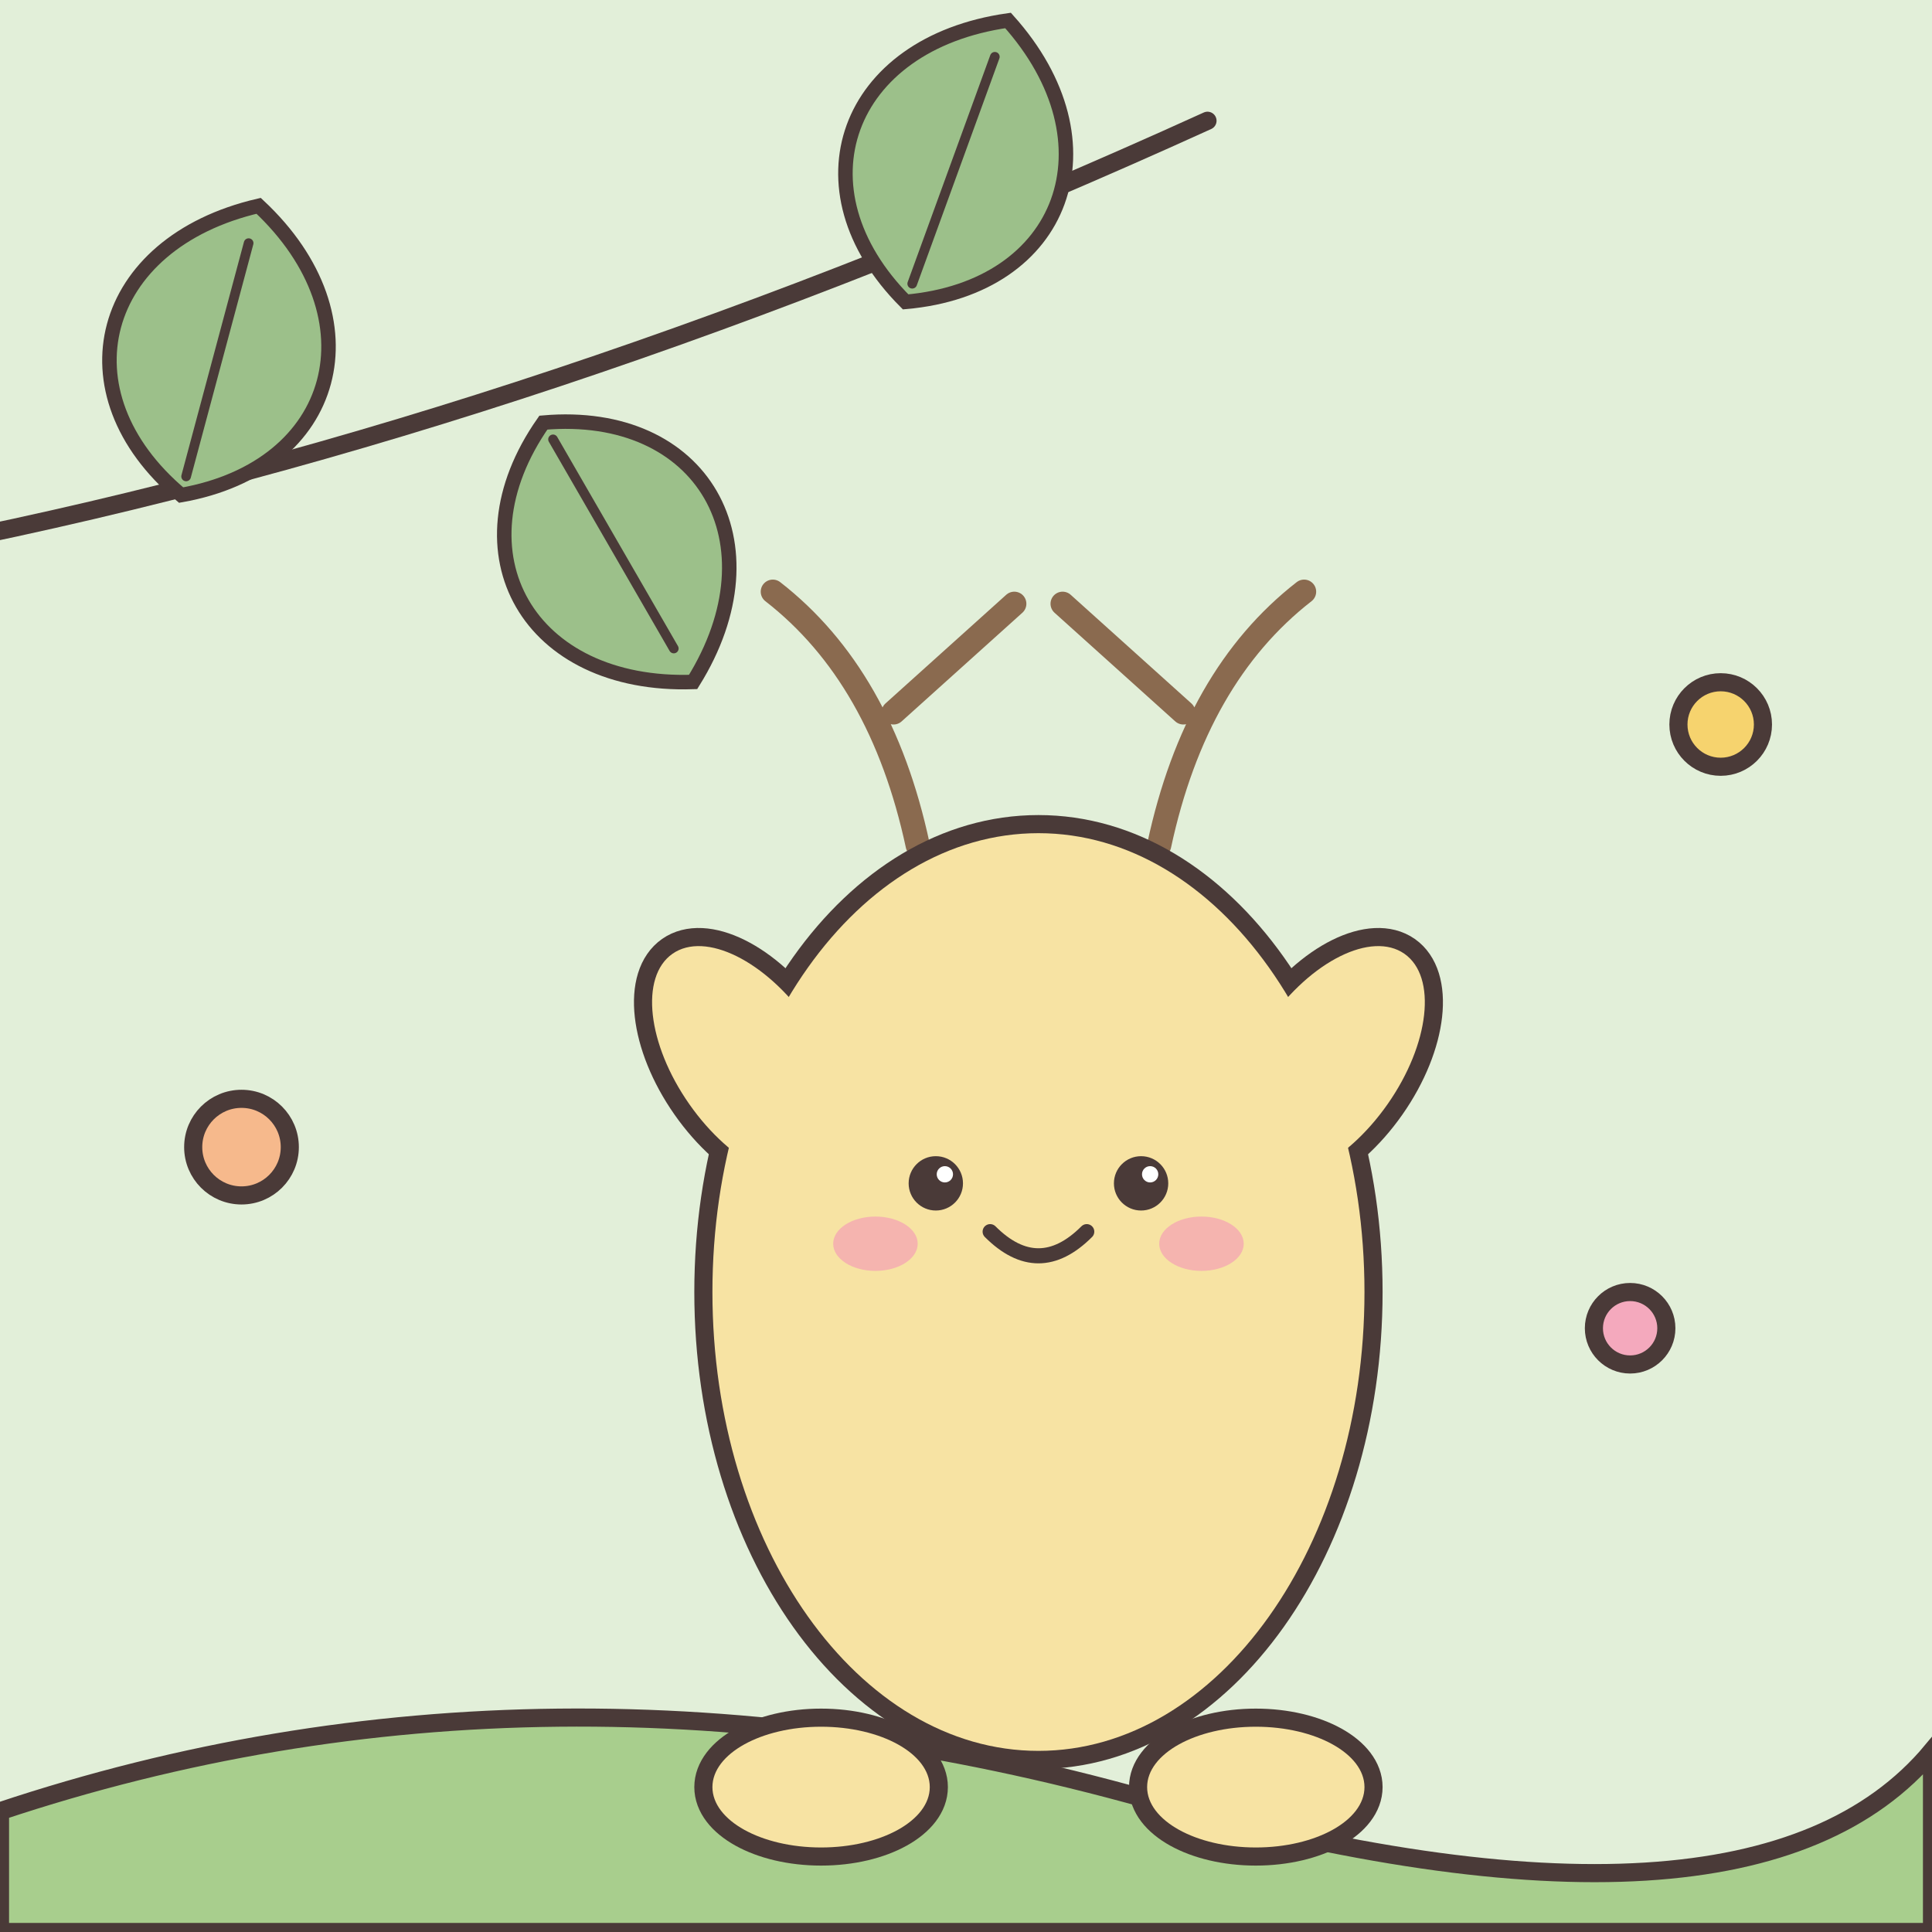
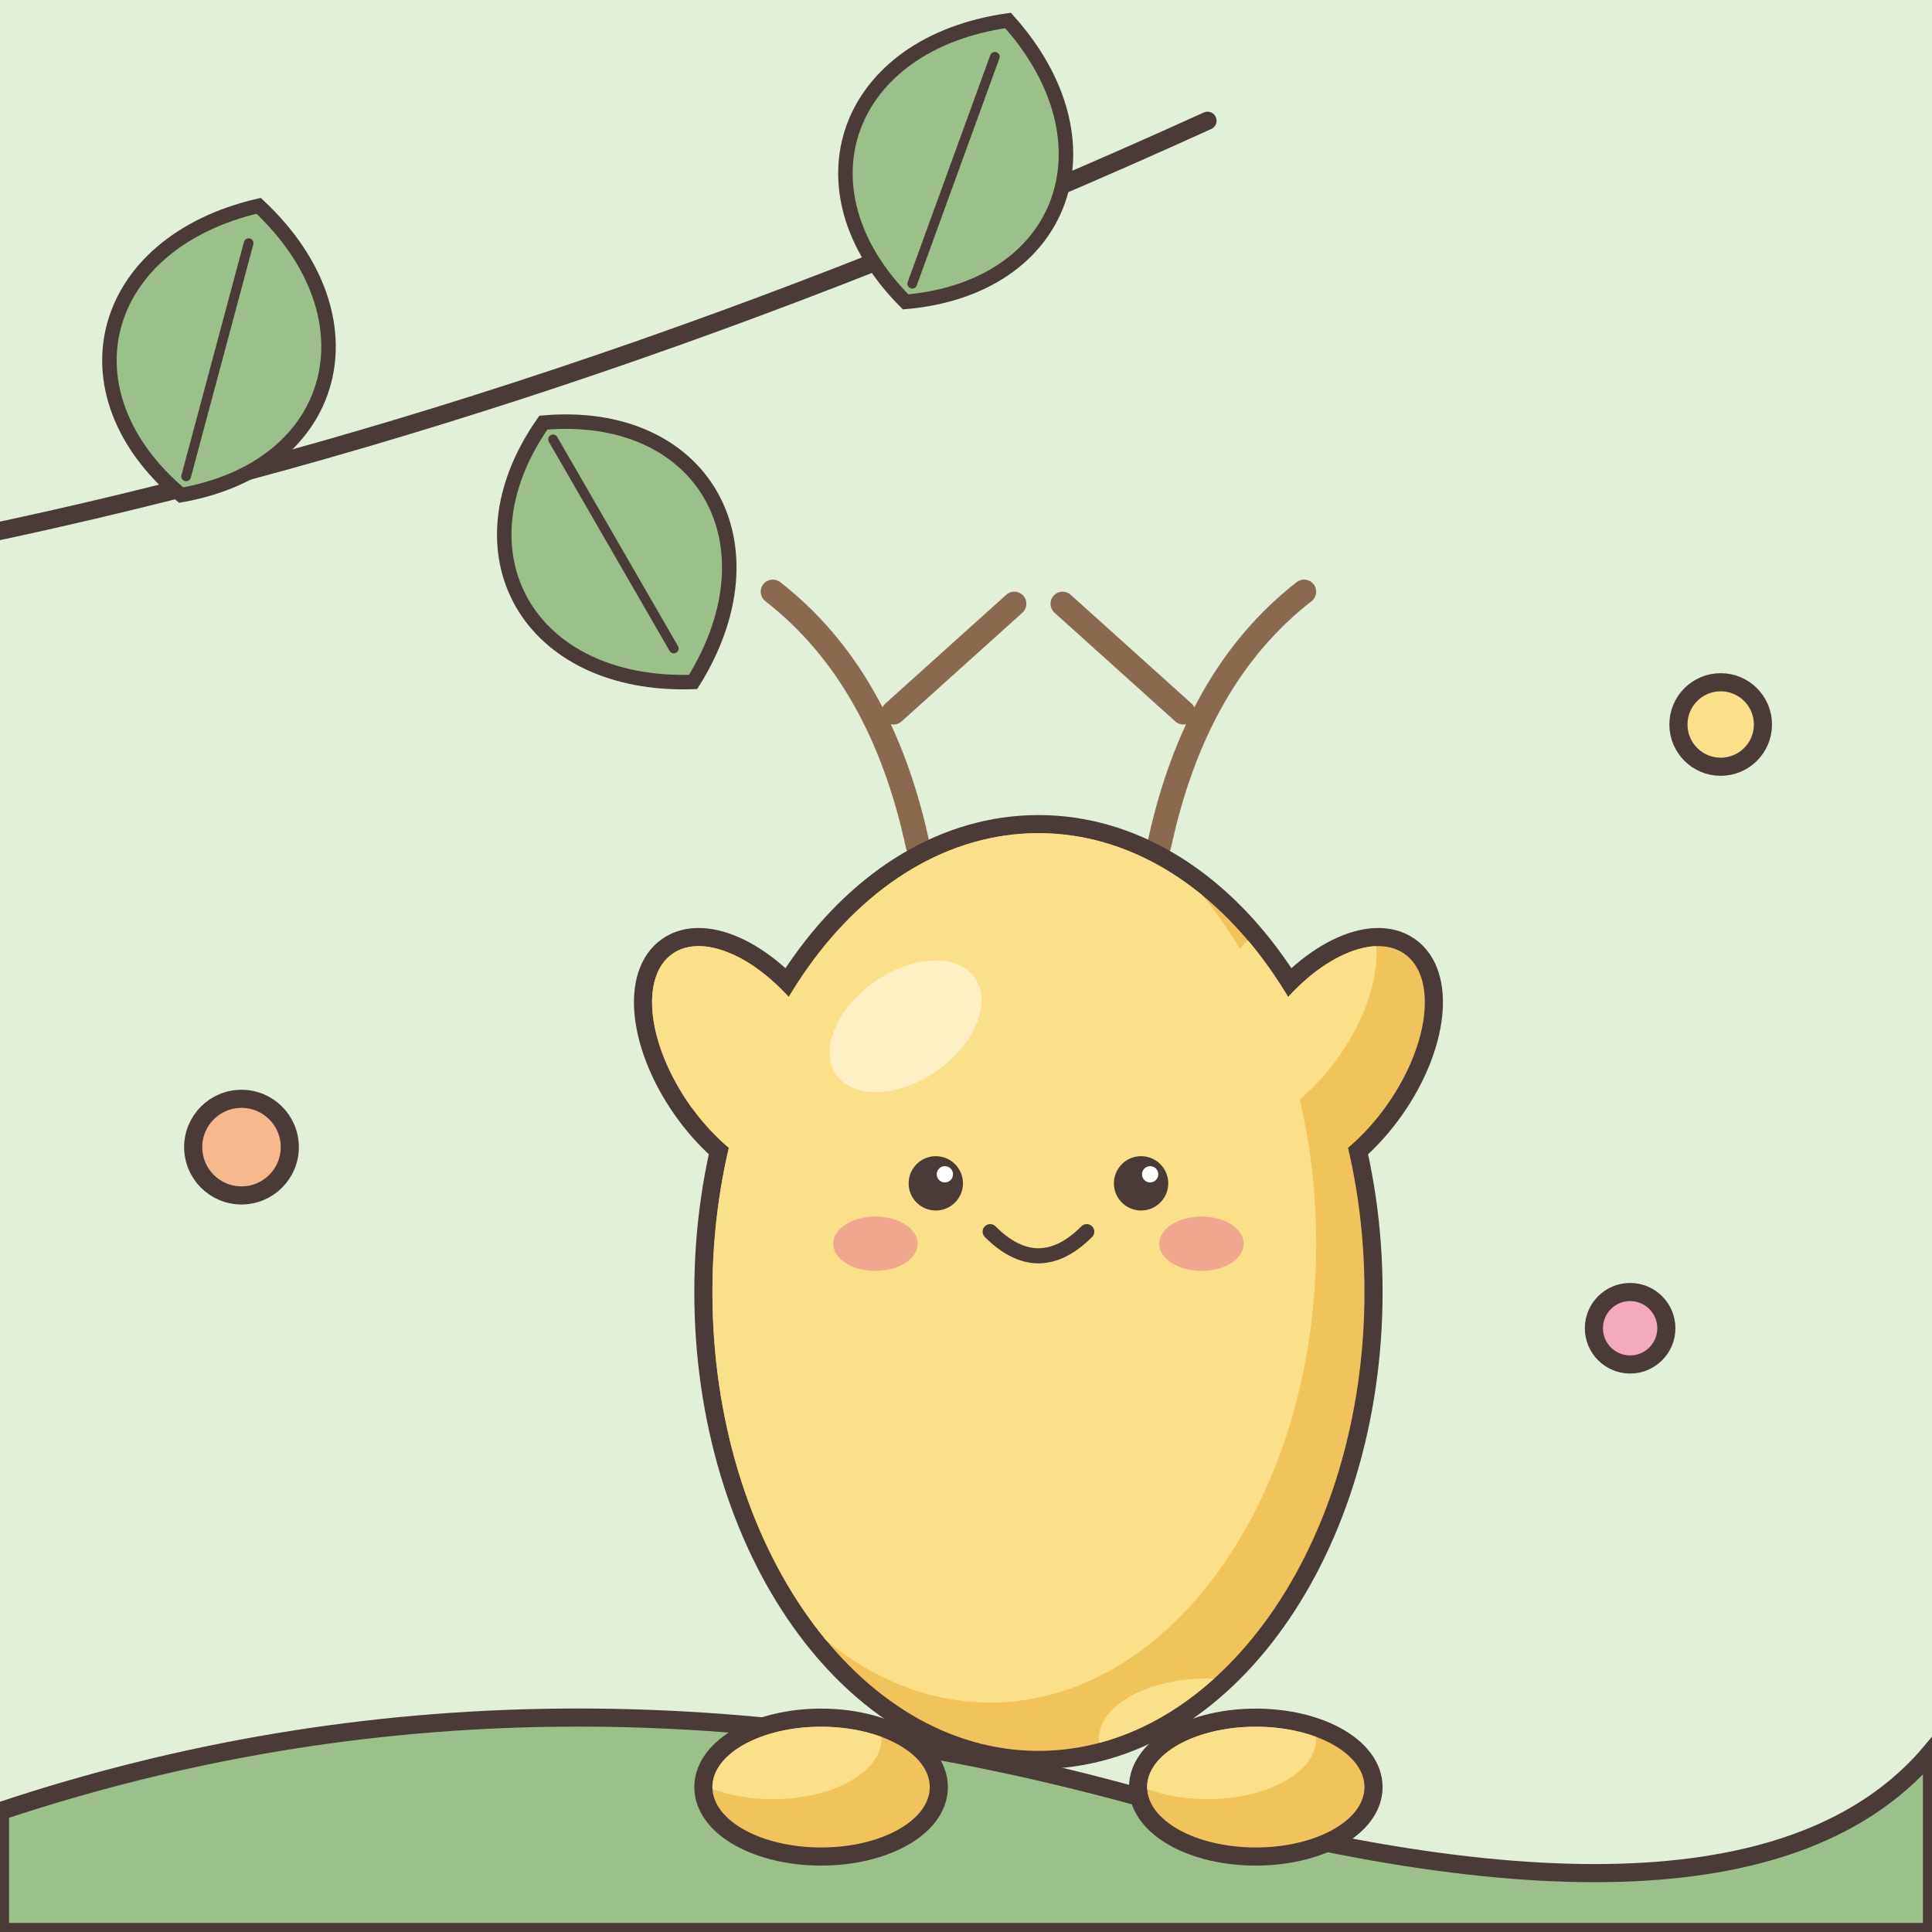
<svg xmlns="http://www.w3.org/2000/svg" width="320" height="320" viewBox="0 0 320 320">
  <rect width="320" height="320" fill="#e2efd9" />
  <path d="M-10 90Q90 70 200 20" fill="none" stroke="#4a3a38" stroke-width="3" stroke-linecap="round" stroke-linejoin="round" />
  <g transform="translate(30 82) rotate(-75) scale(0.8)">
    <path d="M0 0C14-30 46-30 62 0C46 30 14 30 0 0Z" fill="#9cc08a" stroke="#4a3a38" stroke-width="3" />
    <path d="M4 0H54" fill="none" stroke="#4a3a38" stroke-width="2" stroke-linecap="round" stroke-linejoin="round" />
  </g>
  <g transform="translate(90 70) rotate(60) scale(0.8)">
    <path d="M0 0C14-30 46-30 62 0C46 30 14 30 0 0Z" fill="#9cc08a" stroke="#4a3a38" stroke-width="3" />
    <path d="M4 0H54" fill="none" stroke="#4a3a38" stroke-width="2" stroke-linecap="round" stroke-linejoin="round" />
  </g>
  <g transform="translate(150 50) rotate(-70) scale(0.8)">
    <path d="M0 0C14-30 46-30 62 0C46 30 14 30 0 0Z" fill="#9cc08a" stroke="#4a3a38" stroke-width="3" />
    <path d="M4 0H54" fill="none" stroke="#4a3a38" stroke-width="2" stroke-linecap="round" stroke-linejoin="round" />
  </g>
  <circle cx="40" cy="190" r="8" fill="#f6b98c" stroke="#4a3a38" stroke-width="3" />
-   <circle cx="285" cy="120" r="7" fill="#f6d36e" stroke="#4a3a38" stroke-width="3" />
+   <circle cx="285" cy="120" r="7" fill="#fbe08a" stroke="#4a3a38" stroke-width="3" />
  <circle cx="270" cy="220" r="6" fill="#f4a9bd" stroke="#4a3a38" stroke-width="3" />
-   <path d="M0 300Q90 270 190 298T320 290V320H0Z" fill="#a8ce8d" stroke="#4a3a38" stroke-width="3" />
+   <path d="M0 300Q90 270 190 298T320 290V320H0Z" fill="#9cc08a" stroke="#4a3a38" stroke-width="3" />
  <path d="M152 140Q146 112 128 98M148 118L168 100M192 140Q198 112 216 98M196 118L176 100" fill="none" stroke="#8a6a4f" stroke-width="4" stroke-linecap="round" stroke-linejoin="round" />
  <g stroke="#4a3a38" stroke-width="6" stroke-linejoin="round" fill="#4a3a38">
    <ellipse cx="172" cy="214" rx="54" ry="76" />
    <ellipse cx="136" cy="296" rx="18" ry="10" />
    <ellipse cx="208" cy="296" rx="18" ry="10" />
    <ellipse cx="124" cy="176" rx="12" ry="22" transform="rotate(-35 124 176)" />
    <ellipse cx="220" cy="176" rx="12" ry="22" transform="rotate(35 220 176)" />
  </g>
-   <g fill="#f7e3a3">
+   <clipPath id="moss">
    <ellipse cx="172" cy="214" rx="54" ry="76" />
    <ellipse cx="136" cy="296" rx="18" ry="10" />
    <ellipse cx="208" cy="296" rx="18" ry="10" />
    <ellipse cx="124" cy="176" rx="12" ry="22" transform="rotate(-35 124 176)" />
    <ellipse cx="220" cy="176" rx="12" ry="22" transform="rotate(35 220 176)" />
+   </clipPath>
+   <g clip-path="url(#moss)">
+     <rect width="320" height="320" fill="#f0c45a" />
+     <g transform="translate(-8 -8)" fill="#fbe08a">
+       <ellipse cx="172" cy="214" rx="54" ry="76" />
+       <ellipse cx="136" cy="296" rx="18" ry="10" />
+       <ellipse cx="208" cy="296" rx="18" ry="10" />
+       <ellipse cx="124" cy="176" rx="12" ry="22" transform="rotate(-35 124 176)" />
+       <ellipse cx="220" cy="176" rx="12" ry="22" transform="rotate(35 220 176)" />
+     </g>
+     <ellipse cx="150" cy="170" rx="14" ry="9" fill="#fff" opacity=".5" transform="rotate(-35 150 170)" />
  </g>
  <circle cx="155" cy="196" r="4.5" fill="#4a3a38" />
  <circle cx="156.5" cy="194.5" r="1.35" fill="#fff" />
  <circle cx="189" cy="196" r="4.5" fill="#4a3a38" />
  <circle cx="190.5" cy="194.5" r="1.35" fill="#fff" />
-   <ellipse cx="145" cy="206" rx="7" ry="4.5" fill="#f4a0b4" opacity=".7" />
-   <ellipse cx="199" cy="206" rx="7" ry="4.5" fill="#f4a0b4" opacity=".7" />
+   <ellipse cx="145" cy="206" rx="7" ry="4.5" fill="#e8788f" opacity=".55" />
+   <ellipse cx="199" cy="206" rx="7" ry="4.5" fill="#e8788f" opacity=".55" />
  <path d="M164 204Q172 212 180 204" fill="none" stroke="#4a3a38" stroke-width="2.5" stroke-linecap="round" stroke-linejoin="round" />
</svg>
